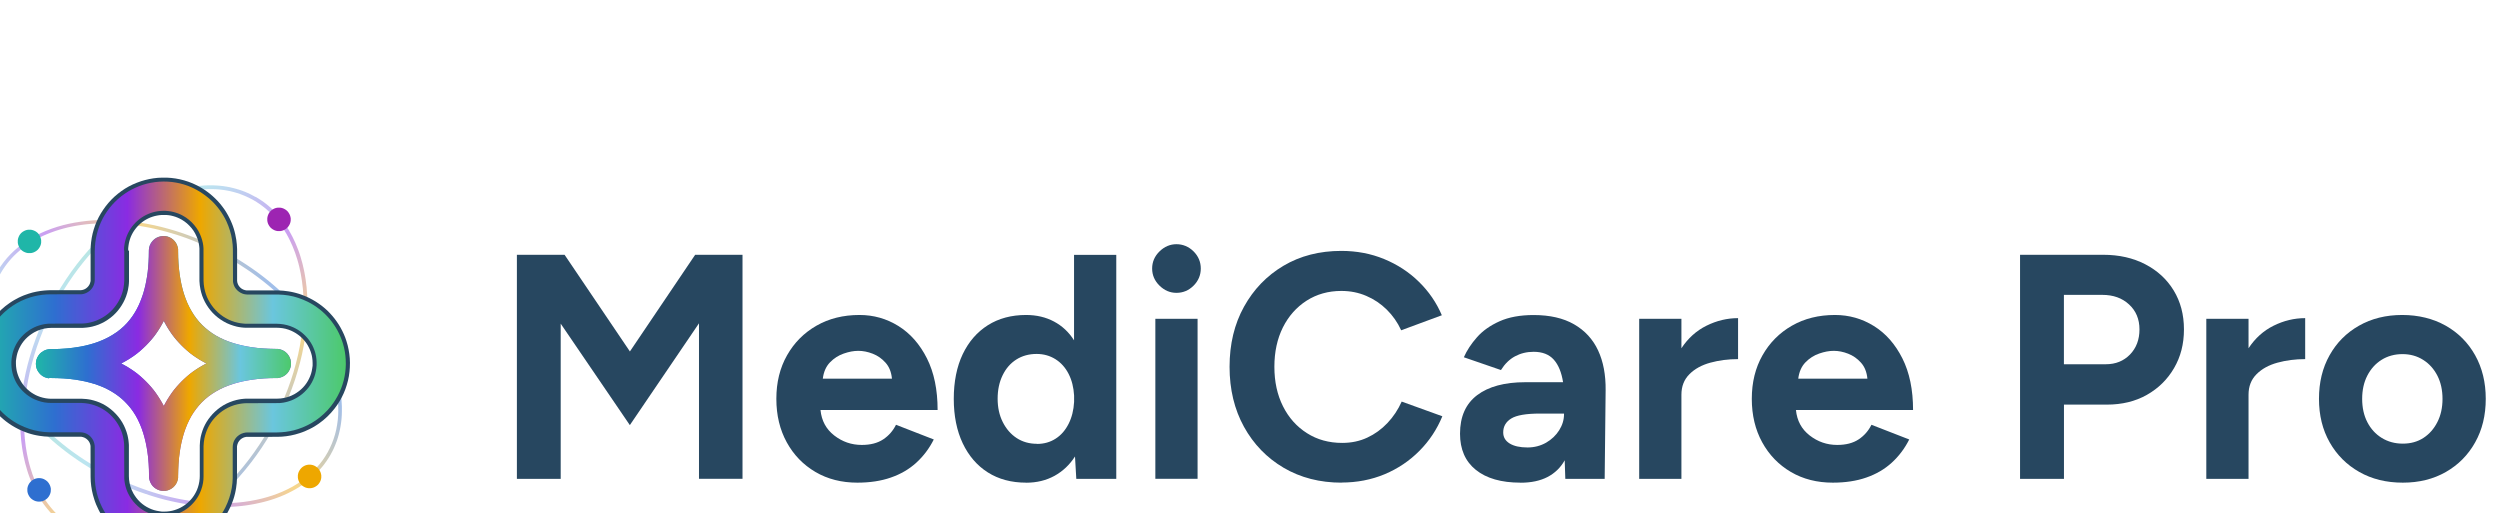
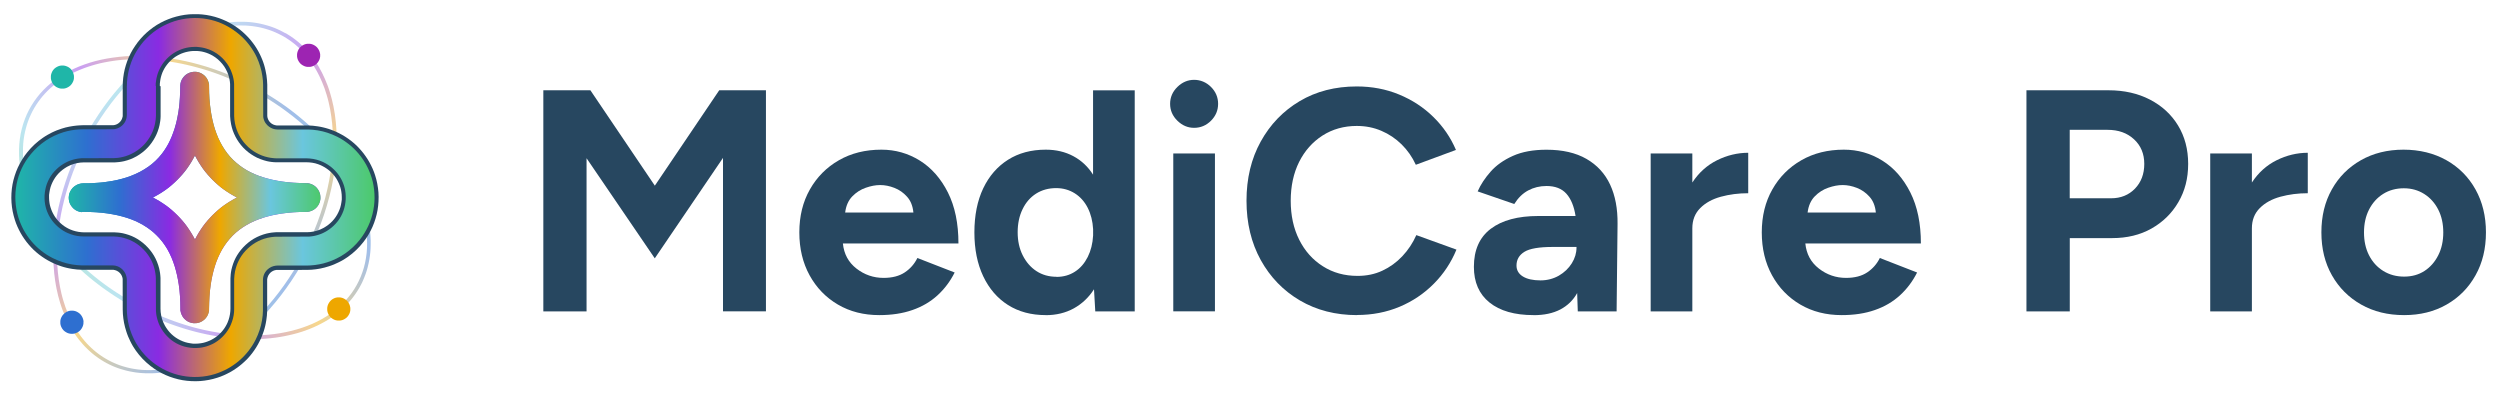
- <svg xmlns="http://www.w3.org/2000/svg" xmlns:xlink="http://www.w3.org/1999/xlink" id="Calque_1" data-name="Calque 1" viewBox="26 32 444 91">
+ <svg xmlns="http://www.w3.org/2000/svg" xmlns:xlink="http://www.w3.org/1999/xlink" id="Calque_1" data-name="Calque 1" viewBox="20 61 450 71">
  <defs>
    <style>
      .cls-1 {
        fill: url(#gradMP3);
      }

      .cls-1, .cls-3, .cls-4, .cls-5, .cls-6, .cls-7, .cls-8, .cls-9, .cls-10, .cls-11 {
        fill-rule: evenodd;
      }

      .cls-3 {
        fill: #2e6fd0;
      }

      .cls-4 {
        fill: #eea700;
      }

      .cls-5 {
        fill: #1fb6a8;
      }

      .cls-12 {
        isolation: isolate;
      }

      .cls-6 {
        fill: url(#gradMP5-2);
      }

      .cls-13, .cls-8 {
        fill: #274760;
      }

      .cls-7 {
        fill: #9d24b2;
      }

      .cls-9 {
        fill: url(#gradMP5);
      }

      .cls-10 {
        fill: url(#gradMP4);
      }

      .cls-14 {
        opacity: .45;
      }

      .cls-11 {
        fill: url(#gradMP4-2);
      }
    </style>
    <linearGradient id="gradMP4" x1="200.92" y1="-647.7" x2="200.99" y2="-647.62" gradientTransform="translate(-388540.312 -180763.758) rotate(90) scale(900 600)" gradientUnits="userSpaceOnUse">
      <stop offset="0" stop-color="#1fb6a8" />
      <stop offset=".2" stop-color="#2e6fd0" />
      <stop offset=".4" stop-color="#eea700" />
      <stop offset=".6" stop-color="#8a2be2" />
      <stop offset=".8" stop-color="#6ac6de" />
      <stop offset="1" stop-color="#4cc96b" />
    </linearGradient>
    <linearGradient id="gradMP4-2" x1="202.02" y1="-647.72" x2="202.1" y2="-647.65" gradientTransform="translate(181909.648 -388513.75) rotate(-180) scale(900 600)" xlink:href="#gradMP4" />
    <linearGradient id="gradMP3" x1="200.28" y1="-649.38" x2="200.33" y2="-649.3" gradientTransform="translate(-108109 350741) scale(540)" gradientUnits="userSpaceOnUse">
      <stop offset="0" stop-color="#1fb6a8" />
      <stop offset=".35" stop-color="#2e6fd0" />
      <stop offset=".65" stop-color="#8a2be2" />
      <stop offset="1" stop-color="#4cc96b" />
    </linearGradient>
    <linearGradient id="gradMP5" x1="22.77" y1="105.45" x2="87.4" y2="105.45" gradientTransform="translate(0 202) scale(1 -1)" gradientUnits="userSpaceOnUse">
      <stop offset="0" stop-color="#1fb6a8" />
      <stop offset=".2" stop-color="#2e6fd0" />
      <stop offset=".4" stop-color="#8a2be2" />
      <stop offset=".6" stop-color="#eea700" />
      <stop offset=".8" stop-color="#6ac6de" />
      <stop offset="1" stop-color="#4cc96b" />
    </linearGradient>
    <linearGradient id="gradMP5-2" x1="32.43" y1="105.45" x2="77.74" y2="105.45" xlink:href="#gradMP5" />
  </defs>
  <g id="ORBITES" class="cls-14">
    <path class="cls-10" d="M65.71,76.57l-1.17-.6-1.19-.57-1.34-.6-1.21-.5-1.22-.47-1.23-.44-1.23-.4-1.24-.36-1.24-.33-1.24-.29-1.24-.25-1.23-.21-1.23-.18-1.22-.14-1.21-.1-1.19-.06-1.18-.02-1.17.02-1.15.06-1.13.1-1.11.14-1.09.17-1.06.21-1.04.25-1.01.29-.98.33-.95.36-.92.4-.89.44-.85.47-.82.51-.78.54-.74.58-.7.61-.66.64-.62.67-.57.7-.53.73-.48.75-.44.78-.39.8-.34.83-.3.85-.25.87-.2.89-.15.91-.1.92-.05.94v.95s.04.96.04.96l.1.97.14.98.19.99.24.99.29,1,.34,1,.38,1,.43,1,.47,1,.52.99.56.99.6.98.65.98.69.97.56.74.5.63.6.73.63.72.56.61.67.7.69.69.71.68.62.58.74.66.76.65.78.63.68.53.81.61.83.59.84.58.73.48.87.55.88.53.89.51.9.49.91.48.92.46.8.38.93.42.94.4.95.38.82.31.96.34.96.32.96.3.83.24.96.26.96.23.96.21.82.16.96.17.95.15.95.12.81.09.94.08.93.06.92.03h.79s.91,0,.91,0l.9-.03.89-.06.75-.07.86-.1.85-.13.84-.15.71-.15.81-.19.79-.21.78-.24.65-.22.74-.28.72-.3.7-.32.59-.3.67-.36.64-.38.62-.41.52-.37.58-.45.55-.46.53-.48.44-.43.48-.52.46-.53.37-.47.41-.57.38-.58.31-.52.33-.61.26-.54.27-.64.25-.65.19-.57.19-.68.16-.69.12-.6.11-.71.08-.72.04-.62.02-.73v-.74s-.04-.75-.04-.75l-.05-.65-.09-.76-.12-.76-.15-.77-.15-.66-.2-.77-.23-.77-.26-.78-.25-.67-.31-.78-.34-.78-.37-.78-.34-.66-.42-.77-.44-.77-.47-.76-.42-.65-.52-.76-.54-.75-.57-.74-.5-.63-.61-.73-.63-.72-.65-.71-.58-.6-.69-.69-.71-.68-.73-.67-.64-.56-.77-.65-.78-.63-.8-.62-.7-.52-.83-.59-.84-.57-.86-.56-.75-.47-.88-.53-.89-.51-.9-.49ZM65.39,77.17l1.02.56,1.13.65,1.11.68,1.09.71.95.65,1.04.76,1.02.78.99.8.85.73.93.84.9.86.87.88.83.9.8.91.76.92.72.94.61.84.65.95.61.96.56.97.52.97.48.97.43.98.39.98.31.87.3.97.25.97.21.96.16.95.11.94.07.93.02.92-.02.81-.07.9-.12.88-.16.86-.21.84-.26.82-.3.8-.35.78-.39.76-.44.74-.48.71-.53.68-.57.66-.61.63-.65.6-.69.57-.73.54-.77.51-.8.48-.84.44-.87.41-.91.37-.94.34-.86.27-.99.27-1.02.23-1.05.2-1.07.16-1.09.12-1.11.08-1.13.04h-1.02s-.9-.01-.9-.01l-.91-.04-.92-.07-.93-.09-.93-.11-.94-.14-.94-.16-.81-.15-.95-.2-.95-.22-.95-.24-.81-.23-.95-.29-.95-.31-.94-.33-.81-.3-.94-.37-.93-.39-1.71-.77-.91-.44-.9-.46-1.65-.91-1.61-.97-.85-.54-.84-.56-.71-.49-.81-.59-.79-.6-.78-.62-.65-.54-.75-.64-.73-.65-.71-.67-.59-.58-.67-.68-.65-.7-.63-.7-.52-.61-.59-.72-.57-.73-.54-.73-.52-.74-.49-.74-.47-.75-.44-.75-.36-.65-.39-.76-.37-.76-.34-.76-.27-.65-.29-.76-.26-.76-.23-.76-.18-.65-.18-.75-.15-.75-.12-.74-.1-.74-.07-.73-.04-.72v-.72s0-.61,0-.61l.04-.7.07-.69.1-.68.13-.67.16-.66.18-.65.21-.64.24-.62.27-.61.29-.6.32-.58.35-.57.37-.55.4-.54.36-.45.45-.51.47-.49.5-.47.52-.45.55-.44.57-.42.59-.4.53-.33.63-.36.65-.34.68-.32.6-.26.71-.28.73-.26.75-.24.66-.19.78-.2.8-.17.81-.15.83-.13.84-.11.86-.08.87-.06.75-.03.89-.02h.9s.91.03.91.03l.78.04.92.07.93.1.93.12.8.12.94.16.94.18.95.21.95.23.95.25.95.27.95.29.81.27.94.33.94.36,1.73.71.92.41.92.43,1.68.85Z" />
    <path class="cls-11" d="M71.38,66.98l-.88-.47-.54-.25-.46-.2-.56-.21-.48-.16-.58-.17-.49-.13-.59-.14-.6-.11-.51-.08-.61-.07-.52-.04-.62-.03h-.63s-.53,0-.53,0l-.64.03-1.19.11-1.2.18-1.21.25-.66.17-.66.19-1.22.4-1.22.47-.67.29-.67.31-1.22.62-1.21.68-1.2.74-1.19.81-1.28.95-1.15.93-1.13.99-1.21,1.14-1.08,1.1-1.05,1.14-1.11,1.3-.99,1.24-.95,1.28-.91,1.32-.95,1.47-.83,1.38-.85,1.54-.74,1.44-.75,1.59-.64,1.48-.63,1.63-.53,1.5-.47,1.51-.46,1.65-.36,1.51-.3,1.51-.27,1.64-.18,1.49-.13,1.48-.07,1.59v1.44s.05,1.41.05,1.41l.11,1.38.17,1.35.12.72.13.71.29,1.28.35,1.24.21.66.23.64.47,1.14.52,1.1.57,1.05.34.55.29.45.36.52.38.5.33.4.4.47.35.38.43.43.37.35.45.4.39.32.48.36.41.29.5.33.43.26.52.29.45.23.54.25.46.19.56.21.48.16.58.17.49.13.59.13.6.11.51.08.61.07.52.04.62.03h.63s.53,0,.53,0l.64-.03,1.19-.11,1.2-.18,1.21-.25.66-.17.66-.19,1.22-.4,1.22-.47.67-.29.67-.31,1.22-.62,1.21-.68,1.2-.74,1.19-.81,1.28-.95,1.15-.93,1.13-.99,1.21-1.14,1.08-1.1,1.05-1.14,1.11-1.3.99-1.24.95-1.28.91-1.31.95-1.47.83-1.38.85-1.54.74-1.44.75-1.59.64-1.48.63-1.63.53-1.5.47-1.51.46-1.65.36-1.51.3-1.51.27-1.64.18-1.49.13-1.48.07-1.59v-1.44s-.05-1.41-.05-1.41l-.11-1.38-.17-1.35-.12-.72-.13-.71-.29-1.28-.35-1.24-.21-.66-.23-.64-.47-1.15-.52-1.1-.57-1.05-.33-.55-.29-.45-.36-.52-.38-.5-.33-.41-.4-.47-.35-.38-.43-.43-.44-.42-.38-.33-.47-.38-.4-.3-.49-.34-.42-.27-.51-.31ZM70.63,67.33l.5.28.49.3.48.32.39.28.46.35.44.37.43.39.35.34.41.42.39.44.38.46.31.4.64.91.59.97.3.55.29.57.49,1.08.44,1.12.38,1.17.19.66.17.67.27,1.26.21,1.29.16,1.33.11,1.49.04,1.39-.02,1.42-.08,1.44-.15,1.59-.2,1.47-.25,1.48-.31,1.49-.4,1.63-.42,1.49-.48,1.49-.53,1.48-.58,1.47-.63,1.46-.68,1.44-.73,1.42-.77,1.4-.81,1.37-.86,1.34-.89,1.3-.93,1.27-.97,1.23-1,1.19-1.12,1.24-1.06,1.09-1.09,1.04-1.11.98-1.23,1.01-1.15.87-1.16.81-1.17.75-1.29.74-1.19.61-1.19.55-1.19.48-.65.23-.65.21-1.18.34-1.18.27-1.16.2-.63.08-.63.06-1.13.05-1.11-.02-.5-.03-.59-.06-.59-.08-.58-.1-.48-.1-.56-.14-.56-.16-.55-.18-.45-.17-.53-.22-.52-.24-.51-.26-.5-.28-.49-.3-.48-.32-.39-.28-.45-.35-.44-.37-.43-.39-.35-.34-.41-.42-.39-.44-.38-.46-.31-.4-.64-.91-.59-.97-.3-.55-.29-.57-.49-1.08-.44-1.12-.38-1.17-.19-.66-.17-.67-.27-1.26-.21-1.29-.16-1.33-.11-1.49-.04-1.39.02-1.41.08-1.44.15-1.59.2-1.47.25-1.48.31-1.49.4-1.63.42-1.49.48-1.49.53-1.48.58-1.47.63-1.46.68-1.44.73-1.42.77-1.39.81-1.37.86-1.34.89-1.3.93-1.27.97-1.23,1-1.19,1.12-1.24,1.06-1.09,1.09-1.04,1.11-.99,1.23-1.01,1.15-.87,1.16-.81,1.17-.75,1.29-.74,1.19-.61,1.19-.55,1.19-.48.65-.23.65-.21,1.18-.34,1.18-.27,1.16-.2.63-.08.63-.06,1.13-.05,1.11.02.5.03.59.06.59.08.58.1.48.1.56.14.55.16.55.18.45.17.53.22.52.24.51.26Z" />
  </g>
  <path class="cls-4" d="M83.06,116.61v-.2s-.04-.2-.04-.2l-.05-.21-.07-.19-.09-.18-.1-.17-.13-.18-.13-.15-.15-.13-.18-.13-.17-.1-.18-.09-.19-.07-.21-.05-.2-.03h-.2s-.2,0-.2,0l-.2.03-.21.05-.19.07-.18.09-.17.1-.16.12-.16.15-.13.15-.13.18-.1.17-.09.18-.07.19-.05.21-.03.2v.2s0,.2,0,.2l.03.2.05.21.07.19.09.18.1.17.13.18.13.15.15.13.18.13.17.1.18.09.19.07.21.05.2.03h.2s.2,0,.2,0l.2-.03.21-.05.19-.07.18-.09.17-.1.18-.13.15-.13.13-.15.13-.18.1-.17.09-.18.07-.19.05-.21.03-.2v-.2Z" />
  <path class="cls-3" d="M35.03,119v-.22s-.04-.2-.04-.2l-.05-.19-.07-.19-.09-.18-.11-.19-.12-.16-.13-.15-.15-.13-.18-.13-.17-.1-.18-.09-.19-.07-.21-.05-.2-.03h-.2s-.2,0-.2,0l-.2.03-.21.05-.19.07-.18.09-.17.1-.16.12-.16.15-.15.16-.12.16-.1.17-.09.18-.07.19-.05.19-.03.2v.22s0,.22,0,.22l.03.2.05.19.07.19.09.18.11.19.12.16.13.15.15.13.18.13.17.1.18.09.19.07.21.05.2.03h.2s.2,0,.2,0l.2-.03.21-.05.19-.07.18-.09.17-.1.18-.13.15-.13.13-.15.12-.16.11-.19.09-.18.07-.19.05-.19.03-.2v-.22Z" />
  <path class="cls-5" d="M33.31,74.87v-.22s-.04-.2-.04-.2l-.05-.19-.07-.19-.09-.2-.1-.17-.12-.16-.13-.15-.15-.13-.16-.12-.17-.1-.2-.09-.19-.07-.19-.05-.2-.03h-.22s-.22,0-.22,0l-.2.03-.19.05-.19.07-.18.09-.19.11-.16.12-.15.13-.13.15-.12.16-.1.17-.09.2-.07.19-.05.19-.03.2v.22s0,.22,0,.22l.03.2.05.19.07.19.09.2.1.17.12.16.13.15.15.13.16.12.17.1.2.09.19.07.19.05.2.03h.22s.22,0,.22,0l.2-.03.19-.05.19-.07.18-.09.19-.11.16-.12.15-.13.13-.15.12-.16.11-.19.09-.18.07-.19.05-.19.03-.2v-.22Z" />
  <path class="cls-7" d="M77.63,70.96v-.2s-.04-.2-.04-.2l-.05-.21-.07-.19-.09-.18-.1-.17-.13-.18-.13-.15-.15-.13-.16-.12-.19-.11-.18-.09-.19-.07-.19-.05-.22-.03h-.2s-.2,0-.2,0l-.22.03-.19.05-.19.07-.18.09-.19.11-.16.12-.15.13-.13.15-.12.16-.1.17-.09.2-.07.19-.05.21-.03.2v.2s0,.2,0,.2l.03.2.05.21.07.19.09.18.1.17.13.18.13.15.15.13.18.13.17.1.18.09.19.07.19.05.2.03h.22s.22,0,.22,0l.2-.03.19-.05.19-.07.18-.09.19-.11.16-.12.15-.13.13-.15.13-.18.1-.17.09-.18.07-.19.05-.21.03-.2v-.2Z" />
  <path id="ruban-croix" class="cls-8" d="M42.09,76.48v5.44s-.05.19-.05.19l-.05.18-.07.18-.1.18-.12.17-.12.14-.14.13-.16.13-.22.13-.22.09-.25.07-.25.03h-5.45s-.5.02-.5.02l-.55.04-.67.08-.71.12-.67.15-.68.2-.88.31-.42.18-.46.21-.82.44-.43.26-.39.26-.76.56-.73.63-.68.68-.63.73-.48.63-.45.69-.4.69-.37.74-.31.74-.26.75-.22.77-.17.78-.12.8-.07.81-.02.82.03.81.08.81.13.8.18.78.22.76.2.58.25.61.28.59.3.57.32.54.36.54.38.52.41.5.43.48.45.46.48.43.5.41.52.38.54.36.56.33.53.28.47.23.47.2.44.17.48.17.46.14.5.13.47.1.51.09.87.11.89.05h5.65s.33.07.33.07l.32.12.29.18.26.23.18.23.14.25.1.27.06.29v.21s.01,5.3.01,5.3l.03.82.08.79.13.8.18.78.23.78.15.44.18.47.39.85.23.45.23.41.27.42.26.39.58.76.64.72.69.67.74.62.64.47.65.42.72.4.71.34.74.3.75.25.77.21.77.16.8.11.76.06.82.02.81-.03.76-.08.8-.13.76-.17.76-.22.58-.2.61-.25.59-.28.57-.3.54-.32.54-.36.52-.38.5-.41.48-.43.46-.45.43-.48.41-.5.38-.52.36-.54.33-.56.28-.53.23-.47.2-.47.17-.44.17-.48.14-.46.13-.5.1-.47.09-.51.11-.87.05-.89v-5.65s.07-.33.07-.33l.12-.32.18-.29.23-.26.23-.18.25-.14.27-.1.29-.06h.21s5.3-.01,5.3-.01l.82-.03.79-.08.8-.13.78-.18.78-.23.44-.15.47-.18.85-.39.45-.23.41-.23.42-.27.39-.26.76-.58.72-.64.67-.69.62-.74.47-.64.42-.65.4-.72.34-.71.3-.74.25-.75.21-.77.16-.77.11-.8.06-.76.02-.82-.03-.81-.08-.76-.13-.8-.17-.76-.22-.76-.2-.58-.25-.61-.28-.59-.3-.57-.32-.54-.36-.54-.38-.52-.41-.5-.43-.48-.45-.46-.48-.43-.5-.41-.52-.38-.54-.36-.56-.33-.53-.28-.47-.23-.47-.2-.44-.17-.48-.17-.51-.15-.47-.12-.51-.11-.48-.08-.87-.11-.87-.05h-5.65s-.31-.06-.31-.06l-.31-.11-.28-.16-.25-.21-.21-.25-.16-.28-.11-.31-.05-.31v-5.64s-.05-.84-.05-.84l-.1-.86-.18-.94-.12-.5-.13-.46-.16-.48-.17-.45-.2-.47-.2-.43-.29-.56-.3-.52-.34-.53-.38-.52-.37-.47-.42-.48-.45-.46-.47-.44-.49-.42-.5-.38-.53-.37-.51-.32-.57-.32-.57-.28-.6-.26-.57-.22-.76-.24-.76-.19-.74-.14-.79-.1-.77-.05h-.8s-.77.03-.77.03l-.79.09-.75.13-.76.18-.72.21-.74.27-.71.3-.7.35-.67.39-.64.43-.62.47-.59.5-.57.55-.52.57-.49.6-.45.63-.42.65-.38.68-.34.71-.29.71-.25.75-.2.72-.16.77-.11.75-.07.8-.02.76ZM48.77,76.49v-.41s.05-.43.05-.43l.06-.39.09-.41.12-.4.14-.39.17-.37.19-.36.22-.35.24-.33.26-.32.3-.32.32-.3.32-.26.33-.24.35-.21.36-.19.37-.17.39-.14.4-.12.41-.09.42-.07.43-.04h.41s.4,0,.4,0l.43.04.39.06.41.1.4.12.39.15.37.17.36.19.48.31.45.35.43.41.38.42.34.45.29.48.25.51.21.53.12.4.09.41.07.42.04.43v5.77s.06.75.06.75l.12.73.13.55.18.59.22.55.26.55.29.51.33.5.35.46.39.45.45.44.48.41.51.37.53.33.56.3.59.25.61.21.58.16.4.08.41.06.41.04.42.02h5.52s.47.02.47.02l.52.06.54.11.52.16.5.2.34.17.36.2.32.21.33.24.29.24.29.28.28.3.24.29.24.33.2.32.19.36.16.34.14.35.12.36.1.37.07.38.06.49.02.47v.48s-.07.49-.07.49l-.08.45-.12.47-.16.45-.19.43-.22.42-.25.4-.28.38-.33.38-.36.35-.36.3-.41.29-.4.25-.59.29-.59.22-.62.16-.65.1-.6.03h-5.55s-.42.03-.42.03l-.46.05-.4.07-.43.09-.59.17-.6.22-.54.24-.56.3-.53.34-.5.38-.47.41-.44.44-.39.45-.35.46-.33.5-.27.48-.25.53-.2.52-.17.54-.14.55-.07.4-.05.38-.05.75v5.47s-.02.44-.02.44l-.06.52-.11.54-.14.49-.19.5-.16.34-.2.36-.2.32-.24.33-.26.31-.28.3-.3.28-.29.24-.33.24-.32.2-.36.2-.34.16-.38.15-.36.12-.37.1-.38.07-.49.06-.47.02h-.48s-.49-.07-.49-.07l-.45-.08-.47-.12-.45-.16-.43-.19-.42-.22-.4-.25-.38-.28-.38-.33-.35-.36-.3-.36-.29-.41-.25-.4-.29-.59-.22-.59-.16-.62-.1-.65-.03-.6v-5.55s-.03-.42-.03-.42l-.05-.46-.07-.4-.09-.43-.17-.59-.22-.6-.24-.54-.3-.56-.34-.53-.38-.5-.41-.47-.44-.44-.45-.39-.46-.35-.5-.33-.48-.27-.53-.25-.52-.2-.54-.17-.55-.14-.4-.07-.38-.05-.75-.05h-5.47s-.44-.02-.44-.02l-.52-.06-.54-.11-.49-.14-.5-.19-.34-.16-.36-.2-.32-.2-.33-.24-.31-.26-.3-.28-.28-.3-.24-.29-.24-.33-.2-.32-.2-.36-.16-.34-.15-.38-.12-.36-.1-.37-.07-.38-.06-.49-.02-.47v-.48s.07-.49.07-.49l.08-.45.12-.47.16-.45.19-.43.22-.42.25-.4.28-.38.33-.38.36-.35.36-.3.41-.29.4-.25.59-.29.59-.22.62-.16.65-.1.6-.03h5.55s.42-.03.42-.03l.41-.04.41-.06.45-.09.58-.16.58-.2.54-.24.56-.29.51-.32.51-.37.48-.4.45-.44.38-.43.36-.47.32-.48.3-.52.26-.53.21-.52.19-.58.14-.55.13-.76.04-.41.02-.38v-5.43Z" />
  <path id="ruban-etoile" class="cls-1" d="M34.75,99.13l1.5.03,1.06.05,1.07.09.97.12.9.15.91.18.87.22.79.23.8.28.72.29.75.36.69.38.67.42.61.44.6.49.56.53.53.56.51.62.45.63.42.67.37.69.36.78.31.78.28.83.21.74.2.81.18.89.14.84.13,1.03.09,1.1.05,1.03.02,1.22v.25s.08.37.08.37l.12.36.17.34.14.21.16.2.28.26.31.22.34.17.36.12.37.06h.38s.25-.01.25-.01l.37-.08.36-.14.33-.19.3-.23.26-.27.22-.31.17-.34.12-.36.07-.37v-.25s.03-1.22.03-1.22l.05-1.03.09-1.1.13-1.03.13-.81.18-.89.2-.81.21-.74.28-.83.31-.78.35-.75.37-.7.43-.69.45-.63.49-.6.52-.57.56-.53.62-.51.63-.45.69-.43.69-.38.78-.37.78-.31.83-.29.77-.22.81-.2.86-.17.84-.14,1.03-.13,1.13-.1,1.03-.05,1.22-.02h.25s.37-.08.37-.08l.36-.12.34-.17.31-.22.27-.26.16-.2.14-.21.17-.34.12-.36.06-.37v-.38s-.04-.38-.04-.38l-.06-.25-.14-.36-.19-.33-.23-.3-.27-.26-.31-.22-.34-.17-.36-.12-.37-.07h-.25s-1.22-.03-1.22-.03l-1.03-.05-1.1-.09-1.03-.13-.84-.14-.89-.18-.81-.2-.74-.21-.83-.28-.78-.31-.75-.35-.69-.37-.67-.42-.63-.45-.6-.49-.57-.52-.53-.56-.51-.62-.45-.63-.43-.69-.38-.69-.37-.78-.31-.78-.29-.83-.22-.77-.2-.81-.17-.86-.14-.84-.13-1.03-.1-1.13-.05-1.03-.02-1.22v-.25s-.08-.37-.08-.37l-.12-.36-.17-.34-.22-.31-.26-.27-.3-.23-.33-.19-.36-.14-.37-.08-.25-.02h-.25l-.38.05-.37.1-.35.15-.32.2-.29.25-.25.29-.21.32-.16.35-.1.37-.05.38-.02,1.22-.04.91-.07.99-.08.8-.12.85-.14.78-.15.74-.18.73-.22.77-.25.72-.27.71-.29.66-.32.64-.35.61-.38.59-.41.56-.55.66-.57.59-.64.57-.68.52-.75.49-.75.43-.85.41-.85.35-.77.27-.79.23-.84.21-.89.18-1.17.18-.65.08-.66.06-1.2.08-.7.02h-.88s-.38.04-.38.04l-.37.09-.24.09-.23.11-.32.21-.2.16-.18.18-.23.3-.19.33-.14.36-.08.37-.03.38.03.38.05.25.07.24.1.23.12.22.22.31.26.28.3.24.22.13.23.11.36.12.37.07ZM47.53,96.55l.61-.33.59-.34.58-.37.57-.39.52-.39.53-.44.51-.46.47-.45.46-.48.46-.51.44-.53.39-.52.39-.57.37-.58.34-.59.33-.61.33.61.34.59.37.58.39.57.39.52.44.53.46.51.45.47.48.46.51.46.53.44.52.39.57.39.58.37.59.34.61.33-.61.33-.59.34-.58.37-.57.39-.52.39-.53.44-.51.46-.47.45-.46.48-.46.51-.44.53-.39.52-.39.57-.37.58-.34.59-.33.61-.33-.61-.35-.59-.37-.58-.39-.57-.39-.52-.44-.53-.46-.51-.45-.47-.48-.46-.51-.46-.53-.44-.52-.39-.57-.39-.58-.37-.59-.34-.61-.33Z" />
  <path id="cls-2" class="cls-9" d="M42.83,76.48v5.22l-.03.38-.05.24-.08.26-.1.24-.13.23-.14.2-.17.2-.19.18-.21.16-.29.18-.31.14-.33.1-.32.05h-.26s-5.28.01-5.28.01l-.66.02-.7.06-.74.11-.69.14-.71.19-.83.29-.84.36-.77.4-.78.48-.73.53-.7.59-.65.64-.57.64-.48.61-.42.61-.4.67-.34.66-.3.69-.26.7-.21.72-.17.74-.12.75-.08.76-.03.76.02.77.06.72.11.76.15.74.2.73.2.59.23.58.25.56.28.55.31.53.33.51.35.49.41.51.4.45.43.44.48.44.47.39.5.37.5.34.52.31.54.29.84.38.86.32.85.25.91.19.89.12.85.05h5.54s.28.02.28.02l.22.03.24.06.21.07.22.1.19.11.2.14.17.14.17.17.25.32.2.36.14.39.08.39.02.31v5.3l.03.71.07.75.12.75.16.74.21.72.3.83.37.83.41.77.49.77.54.72.6.69.64.64.69.59.59.44.61.4.64.37.66.33.68.29.7.25.72.21.73.16.75.12.72.07.71.03.77-.02.75-.06.71-.1.74-.15.73-.2.59-.2.58-.23.56-.25.55-.28.53-.31.51-.33.49-.35.51-.41.45-.4.44-.43.44-.48.39-.47.37-.5.34-.5.31-.52.29-.54.38-.84.32-.86.25-.85.19-.91.12-.89.05-.85v-5.54s.02-.28.02-.28l.03-.22.06-.24.07-.21.1-.22.11-.19.14-.2.14-.17.17-.17.32-.25.36-.2.39-.14.39-.08.31-.02h5.3l.71-.03.75-.07.75-.12.74-.16.72-.21.83-.3.83-.37.77-.41.77-.49.72-.54.69-.6.64-.64.59-.69.44-.59.4-.61.37-.64.33-.66.29-.68.25-.7.21-.72.16-.73.12-.75.07-.72.03-.71-.02-.77-.06-.75-.1-.71-.15-.74-.2-.73-.2-.59-.23-.58-.25-.56-.28-.55-.31-.53-.33-.51-.35-.49-.41-.51-.4-.45-.43-.44-.48-.44-.47-.39-.5-.37-.5-.34-.52-.31-.54-.29-.84-.38-.86-.32-.43-.13-.47-.13-.88-.18-.87-.11-.85-.05h-5.54s-.26-.02-.26-.02l-.22-.03-.21-.05-.21-.07-.22-.1-.19-.1-.18-.12-.17-.13-.18-.16-.28-.33-.12-.18-.1-.19-.08-.2-.07-.21-.05-.21-.03-.22v-.26s-.02-5.48-.02-5.48l-.04-.79-.1-.82-.16-.86-.23-.85-.28-.82-.34-.81-.27-.54-.28-.49-.32-.51-.35-.5-.34-.44-.39-.46-.41-.44-.44-.42-.46-.4-.47-.37-.49-.35-.47-.31-.53-.31-.53-.28-.51-.24-.56-.23-.71-.24-.73-.2-.69-.14-.74-.11-.72-.06-.77-.02-.76.03-.72.07-.74.12-.69.15-.71.2-.7.25-.68.29-.66.32-.64.36-.61.4-.59.43-.57.48-.56.53-.5.53-.47.57-.43.59-.4.61-.36.64-.32.66-.28.68-.24.71-.2.71-.16.74-.11.71-.07.75-.02.72ZM48.03,76.49v-.46s.06-.48.06-.48l.07-.43.11-.46.12-.41.16-.43.19-.42.21-.4.24-.39.26-.37.29-.35.31-.34.36-.34.35-.29.37-.27.38-.24.4-.22.42-.19.43-.17.41-.13.45-.11.43-.08.48-.05.45-.02h.46s.48.05.48.05l.43.06.46.1.41.12.44.15.42.18.41.21.54.33.53.4.47.42.45.49.41.53.34.53.3.6.23.59.15.48.11.46.08.47.04.48v.42s.01,5.38.01,5.38l.04.63.1.67.13.56.16.52.2.52.23.48.27.48.29.44.33.44.38.43.42.42.44.37.46.34.49.3.51.27.54.23.56.19.55.14.37.07.37.05.38.04.38.02h5.45s.56.03.56.03l.62.08.6.13.58.18.56.23.38.19.37.21.35.23.34.25.32.27.33.31.29.31.27.32.25.34.23.36.21.37.18.38.16.39.14.4.11.42.08.39.07.51.03.52v.53s-.05.56-.05.56l-.08.5-.12.53-.16.51-.2.49-.23.47-.27.45-.3.43-.36.43-.39.4-.39.35-.42.32-.44.29-.34.19-.31.16-.36.16-.33.12-.38.12-.35.09-.39.08-.36.05-.41.04h-.38s-5.53.02-5.53.02l-.38.02-.43.05-.37.06-.39.08-.55.15-.55.2-.53.24-.51.28-.48.31-.46.35-.43.38-.42.42-.36.42-.31.42-.3.47-.24.45-.22.48-.18.48-.15.49-.12.51-.1.67-.05.68v5.43s-.02.52-.02.52l-.07.58-.13.6-.18.58-.22.56-.18.38-.21.37-.23.35-.27.37-.27.32-.31.33-.31.29-.32.27-.34.25-.35.23-.37.21-.38.18-.39.16-.4.14-.41.11-.42.09-.51.07-.52.03h-.53s-.56-.05-.56-.05l-.5-.08-.53-.12-.51-.16-.49-.2-.47-.23-.45-.27-.43-.3-.43-.36-.4-.39-.35-.39-.32-.42-.29-.44-.19-.34-.16-.31-.16-.36-.12-.33-.12-.38-.09-.35-.08-.39-.05-.36-.04-.41v-.38s-.02-5.53-.02-5.53l-.02-.38-.05-.43-.06-.37-.08-.39-.15-.55-.2-.55-.24-.53-.28-.51-.31-.48-.35-.46-.38-.43-.42-.42-.42-.36-.42-.31-.47-.3-.45-.24-.48-.22-.48-.18-.49-.15-.51-.12-.67-.1-.68-.05h-5.43s-.52-.02-.52-.02l-.58-.07-.6-.13-.58-.18-.56-.22-.38-.18-.37-.21-.35-.23-.37-.27-.32-.27-.33-.31-.29-.31-.27-.32-.25-.34-.23-.35-.21-.37-.18-.38-.16-.39-.14-.4-.11-.41-.09-.42-.07-.51-.03-.52v-.53s.05-.56.05-.56l.08-.5.12-.53.16-.51.2-.49.23-.47.27-.45.3-.43.36-.43.39-.4.39-.35.42-.32.44-.29.34-.19.31-.16.36-.16.33-.12.38-.12.35-.09.39-.08.36-.05.41-.04h.38s5.5-.02,5.5-.02l.38-.02.4-.04.37-.06.41-.09.52-.14.55-.2.51-.23.51-.27.49-.31.46-.34.43-.37.41-.4.34-.4.33-.44.29-.44.27-.48.23-.48.2-.52.16-.52.12-.51.1-.67.05-.68v-5.39Z" />
  <path id="cls-1" class="cls-6" d="M34.75,99.13l1.5.03,1.06.05,1.07.09.97.12.9.15.91.18.87.22.79.23.8.28.72.29.75.36.69.38.67.42.61.44.6.49.56.53.53.56.51.62.45.63.42.67.37.69.36.78.31.78.28.83.21.74.2.81.18.89.14.84.13,1.03.09,1.1.05,1.03.02,1.22v.25s.08.37.08.37l.12.36.17.34.14.21.16.2.28.26.31.22.34.17.36.12.37.06h.38s.25-.01.25-.01l.37-.08.36-.14.33-.19.3-.23.26-.27.22-.31.17-.34.12-.36.07-.37v-.25s.03-1.22.03-1.22l.05-1.03.09-1.1.13-1.03.13-.81.18-.89.2-.81.21-.74.28-.83.31-.78.35-.75.37-.7.43-.69.45-.63.49-.6.52-.57.56-.53.62-.51.63-.45.69-.43.69-.38.78-.37.78-.31.83-.29.77-.22.81-.2.86-.17.84-.14,1.03-.13,1.13-.1,1.03-.05,1.22-.02h.25s.37-.08.37-.08l.36-.12.34-.17.31-.22.27-.26.16-.2.14-.21.17-.34.12-.36.06-.37v-.38s-.04-.38-.04-.38l-.06-.25-.14-.36-.19-.33-.23-.3-.27-.26-.31-.22-.34-.17-.36-.12-.37-.07h-.25s-1.22-.03-1.22-.03l-1.03-.05-1.1-.09-1.03-.13-.84-.14-.89-.18-.81-.2-.74-.21-.83-.28-.78-.31-.75-.35-.69-.37-.67-.42-.63-.45-.6-.49-.57-.52-.53-.56-.51-.62-.45-.63-.43-.69-.38-.69-.37-.78-.31-.78-.29-.83-.22-.77-.2-.81-.17-.86-.14-.84-.13-1.03-.1-1.13-.05-1.03-.02-1.22v-.25s-.08-.37-.08-.37l-.12-.36-.17-.34-.22-.31-.26-.27-.3-.23-.33-.19-.36-.14-.37-.08-.25-.02h-.25l-.38.05-.37.1-.35.15-.32.2-.29.25-.25.29-.21.32-.16.35-.1.37-.05.38-.02,1.22-.04.91-.07.99-.08.8-.12.85-.14.78-.15.74-.18.73-.22.77-.25.72-.27.71-.29.66-.32.64-.35.61-.38.59-.41.56-.55.66-.57.59-.64.57-.68.52-.75.49-.75.43-.85.41-.85.35-.77.27-.79.23-.84.21-.89.18-1.17.18-.65.08-.66.06-1.2.08-.7.02h-.88s-.38.04-.38.04l-.37.09-.24.09-.23.11-.32.21-.2.16-.18.18-.23.3-.19.33-.14.36-.08.37-.03.38.03.38.05.25.07.24.1.23.12.22.22.31.26.28.3.24.22.13.23.11.36.12.37.07ZM47.53,96.55l.61-.33.59-.34.58-.37.57-.39.52-.39.53-.44.51-.46.47-.45.46-.48.46-.51.44-.53.39-.52.39-.57.37-.58.34-.59.33-.61.33.61.34.59.37.58.39.57.39.52.44.53.46.51.45.47.48.46.51.46.53.44.52.39.57.39.58.37.59.34.61.33-.61.33-.59.34-.58.37-.57.39-.52.39-.53.44-.51.46-.47.45-.46.48-.46.51-.44.53-.39.52-.39.57-.37.58-.34.59-.33.61-.33-.61-.35-.59-.37-.58-.39-.57-.39-.52-.44-.53-.46-.51-.45-.47-.48-.46-.51-.46-.53-.44-.52-.39-.57-.39-.58-.37-.59-.34-.61-.33Z" />
  <g class="cls-12">
    <path class="cls-13" d="M117.8,117.04v-39.79h8.47l11.6,17.17,11.59-17.17h8.41v39.79h-7.73v-27.62l-12.28,18.08-12.28-18.02v27.57h-7.79Z" />
    <path class="cls-13" d="M178.27,117.72c-2.8,0-5.29-.63-7.45-1.9s-3.86-3.02-5.09-5.26c-1.23-2.24-1.85-4.81-1.85-7.73s.63-5.49,1.9-7.73c1.27-2.24,3.01-3.99,5.23-5.26,2.22-1.27,4.76-1.9,7.64-1.9,2.5,0,4.8.65,6.91,1.96,2.1,1.31,3.79,3.22,5.06,5.74,1.27,2.52,1.9,5.58,1.9,9.18h-20.8c.19,1.9,1,3.4,2.44,4.52,1.44,1.12,3.07,1.68,4.89,1.68,1.55,0,2.82-.33,3.81-.99.99-.66,1.74-1.52,2.27-2.59l6.71,2.61c-.8,1.59-1.83,2.96-3.1,4.12-1.27,1.16-2.78,2.04-4.52,2.64-1.74.61-3.73.91-5.97.91ZM172.13,99.25h12.28c-.11-1.17-.49-2.12-1.14-2.84-.64-.72-1.4-1.25-2.27-1.59-.87-.34-1.72-.51-2.56-.51s-1.66.16-2.59.48c-.93.32-1.74.84-2.44,1.56-.7.72-1.13,1.69-1.28,2.9Z" />
    <path class="cls-13" d="M208.23,117.72c-2.61,0-4.88-.61-6.79-1.82-1.91-1.21-3.4-2.94-4.46-5.17-1.06-2.24-1.59-4.87-1.59-7.9s.53-5.71,1.59-7.93c1.06-2.22,2.55-3.93,4.46-5.14,1.91-1.21,4.18-1.82,6.79-1.82,1.86,0,3.51.39,4.97,1.17,1.46.78,2.64,1.89,3.55,3.33v-15.18h7.5v39.79h-7.1l-.23-3.98c-.95,1.48-2.16,2.62-3.64,3.44-1.48.81-3.16,1.22-5.06,1.22ZM210.16,110.84c1.25,0,2.36-.31,3.33-.94.97-.62,1.73-1.51,2.3-2.64.57-1.14.89-2.42.97-3.87v-1.14c-.08-1.44-.4-2.72-.97-3.84-.57-1.12-1.35-1.99-2.33-2.61-.99-.62-2.1-.94-3.35-.94-1.36,0-2.57.33-3.61.99-1.04.66-1.86,1.6-2.44,2.81-.59,1.21-.88,2.6-.88,4.15s.3,2.94.91,4.15c.61,1.21,1.43,2.16,2.47,2.84,1.04.68,2.25,1.02,3.61,1.02Z" />
    <path class="cls-13" d="M234.94,84.01c-1.14,0-2.14-.43-3.01-1.28-.87-.85-1.31-1.87-1.31-3.04s.44-2.19,1.31-3.04c.87-.85,1.88-1.28,3.01-1.28s2.19.43,3.04,1.28c.85.85,1.28,1.87,1.28,3.04s-.43,2.19-1.28,3.04-1.87,1.28-3.04,1.28ZM231.19,117.04v-28.42h7.5v28.42h-7.5Z" />
    <path class="cls-13" d="M264.27,117.72c-3.86,0-7.29-.88-10.29-2.64-2.99-1.76-5.34-4.19-7.05-7.28-1.7-3.09-2.56-6.64-2.56-10.66s.85-7.57,2.56-10.66c1.71-3.09,4.04-5.51,7.02-7.28,2.97-1.76,6.39-2.64,10.26-2.64,2.73,0,5.27.48,7.62,1.45s4.41,2.31,6.17,4.04c1.76,1.72,3.12,3.7,4.07,5.94l-7.22,2.67c-.64-1.4-1.5-2.62-2.56-3.67-1.06-1.04-2.27-1.86-3.64-2.44-1.37-.59-2.84-.88-4.43-.88-2.31,0-4.37.58-6.17,1.73-1.8,1.16-3.2,2.74-4.21,4.75-1,2.01-1.51,4.34-1.51,6.99s.51,4.99,1.53,7.02,2.44,3.62,4.26,4.77c1.82,1.16,3.9,1.73,6.25,1.73,1.63,0,3.12-.31,4.46-.94,1.34-.62,2.54-1.49,3.58-2.59s1.89-2.37,2.53-3.81l7.22,2.61c-.95,2.31-2.3,4.36-4.07,6.14-1.76,1.78-3.82,3.16-6.17,4.15-2.35.98-4.91,1.48-7.67,1.48Z" />
    <path class="cls-13" d="M296.04,117.72c-3.41,0-6.05-.76-7.93-2.27-1.88-1.51-2.81-3.66-2.81-6.42,0-3.03,1.01-5.31,3.04-6.85,2.03-1.53,4.88-2.3,8.55-2.3h6.71c-.27-1.74-.82-3.08-1.65-4.01-.83-.93-2.03-1.39-3.58-1.39-1.21,0-2.31.27-3.3.8-.99.53-1.82,1.35-2.5,2.44l-6.59-2.27c.53-1.21,1.31-2.4,2.33-3.55,1.02-1.16,2.36-2.1,4.01-2.84,1.65-.74,3.67-1.11,6.05-1.11,2.88,0,5.28.55,7.19,1.65,1.91,1.1,3.33,2.64,4.26,4.63.93,1.99,1.37,4.35,1.34,7.08l-.17,15.74h-6.99l-.11-3.3c-.72,1.29-1.73,2.27-3.04,2.96-1.31.68-2.91,1.02-4.8,1.02ZM297.29,111.47c1.21,0,2.31-.29,3.3-.85.98-.57,1.76-1.31,2.33-2.22.57-.91.85-1.86.85-2.84v-.11h-4.26c-2.46,0-4.17.29-5.12.88-.95.59-1.42,1.41-1.42,2.47,0,.83.38,1.49,1.14,1.96.76.47,1.82.71,3.18.71Z" />
    <path class="cls-13" d="M317.12,117.04v-28.42h7.5v5.23c1.17-1.78,2.66-3.12,4.46-4.01,1.8-.89,3.67-1.34,5.6-1.34v7.28c-1.74,0-3.38.21-4.92.63-1.53.42-2.78,1.1-3.72,2.05-.95.95-1.42,2.16-1.42,3.64v14.95h-7.5Z" />
    <path class="cls-13" d="M351.51,117.72c-2.8,0-5.29-.63-7.45-1.9s-3.86-3.02-5.09-5.26c-1.23-2.24-1.85-4.81-1.85-7.73s.63-5.49,1.9-7.73c1.27-2.24,3.01-3.99,5.23-5.26,2.22-1.27,4.76-1.9,7.64-1.9,2.5,0,4.8.65,6.91,1.96s3.79,3.22,5.06,5.74c1.27,2.52,1.9,5.58,1.9,9.18h-20.8c.19,1.9,1,3.4,2.44,4.52,1.44,1.12,3.07,1.68,4.89,1.68,1.55,0,2.82-.33,3.81-.99.99-.66,1.74-1.52,2.27-2.59l6.71,2.61c-.8,1.59-1.83,2.96-3.1,4.12-1.27,1.16-2.78,2.04-4.52,2.64-1.74.61-3.73.91-5.97.91ZM345.37,99.25h12.28c-.11-1.17-.49-2.12-1.14-2.84-.64-.72-1.4-1.25-2.27-1.59-.87-.34-1.72-.51-2.56-.51s-1.66.16-2.59.48c-.93.32-1.74.84-2.44,1.56-.7.72-1.13,1.69-1.28,2.9Z" />
    <path class="cls-13" d="M384.76,117.04v-39.79h14.78c2.8,0,5.29.56,7.45,1.68,2.16,1.12,3.85,2.67,5.06,4.66,1.21,1.99,1.82,4.29,1.82,6.91s-.59,4.87-1.76,6.88c-1.17,2.01-2.78,3.59-4.83,4.75-2.05,1.16-4.42,1.73-7.1,1.73h-7.62v13.19h-7.79ZM392.55,96.69h7.45c1.74,0,3.17-.58,4.29-1.73,1.12-1.16,1.68-2.64,1.68-4.46s-.62-3.3-1.85-4.43c-1.23-1.14-2.81-1.7-4.75-1.7h-6.82v12.33Z" />
    <path class="cls-13" d="M417.84,117.04v-28.42h7.5v5.23c1.17-1.78,2.66-3.12,4.46-4.01,1.8-.89,3.67-1.34,5.6-1.34v7.28c-1.74,0-3.38.21-4.92.63-1.53.42-2.78,1.1-3.72,2.05-.95.95-1.42,2.16-1.42,3.64v14.95h-7.5Z" />
    <path class="cls-13" d="M452.74,117.72c-2.92,0-5.49-.63-7.73-1.9-2.24-1.27-3.99-3.02-5.26-5.26-1.27-2.24-1.9-4.81-1.9-7.73s.62-5.49,1.88-7.73c1.25-2.24,2.99-3.99,5.23-5.26,2.24-1.27,4.79-1.9,7.67-1.9s5.49.64,7.73,1.9c2.24,1.27,3.98,3.02,5.23,5.26,1.25,2.24,1.88,4.81,1.88,7.73s-.62,5.49-1.88,7.73c-1.25,2.24-2.98,3.99-5.2,5.26-2.22,1.27-4.77,1.9-7.64,1.9ZM452.74,110.79c1.4,0,2.62-.34,3.67-1.02,1.04-.68,1.87-1.62,2.47-2.81.61-1.19.91-2.57.91-4.12s-.3-2.93-.91-4.12c-.61-1.19-1.45-2.13-2.53-2.81-1.08-.68-2.3-1.02-3.67-1.02s-2.64.34-3.72,1.02c-1.08.68-1.92,1.62-2.53,2.81-.61,1.19-.91,2.57-.91,4.12s.3,2.93.91,4.12c.61,1.19,1.46,2.13,2.56,2.81,1.1.68,2.35,1.02,3.75,1.02Z" />
  </g>
</svg>
